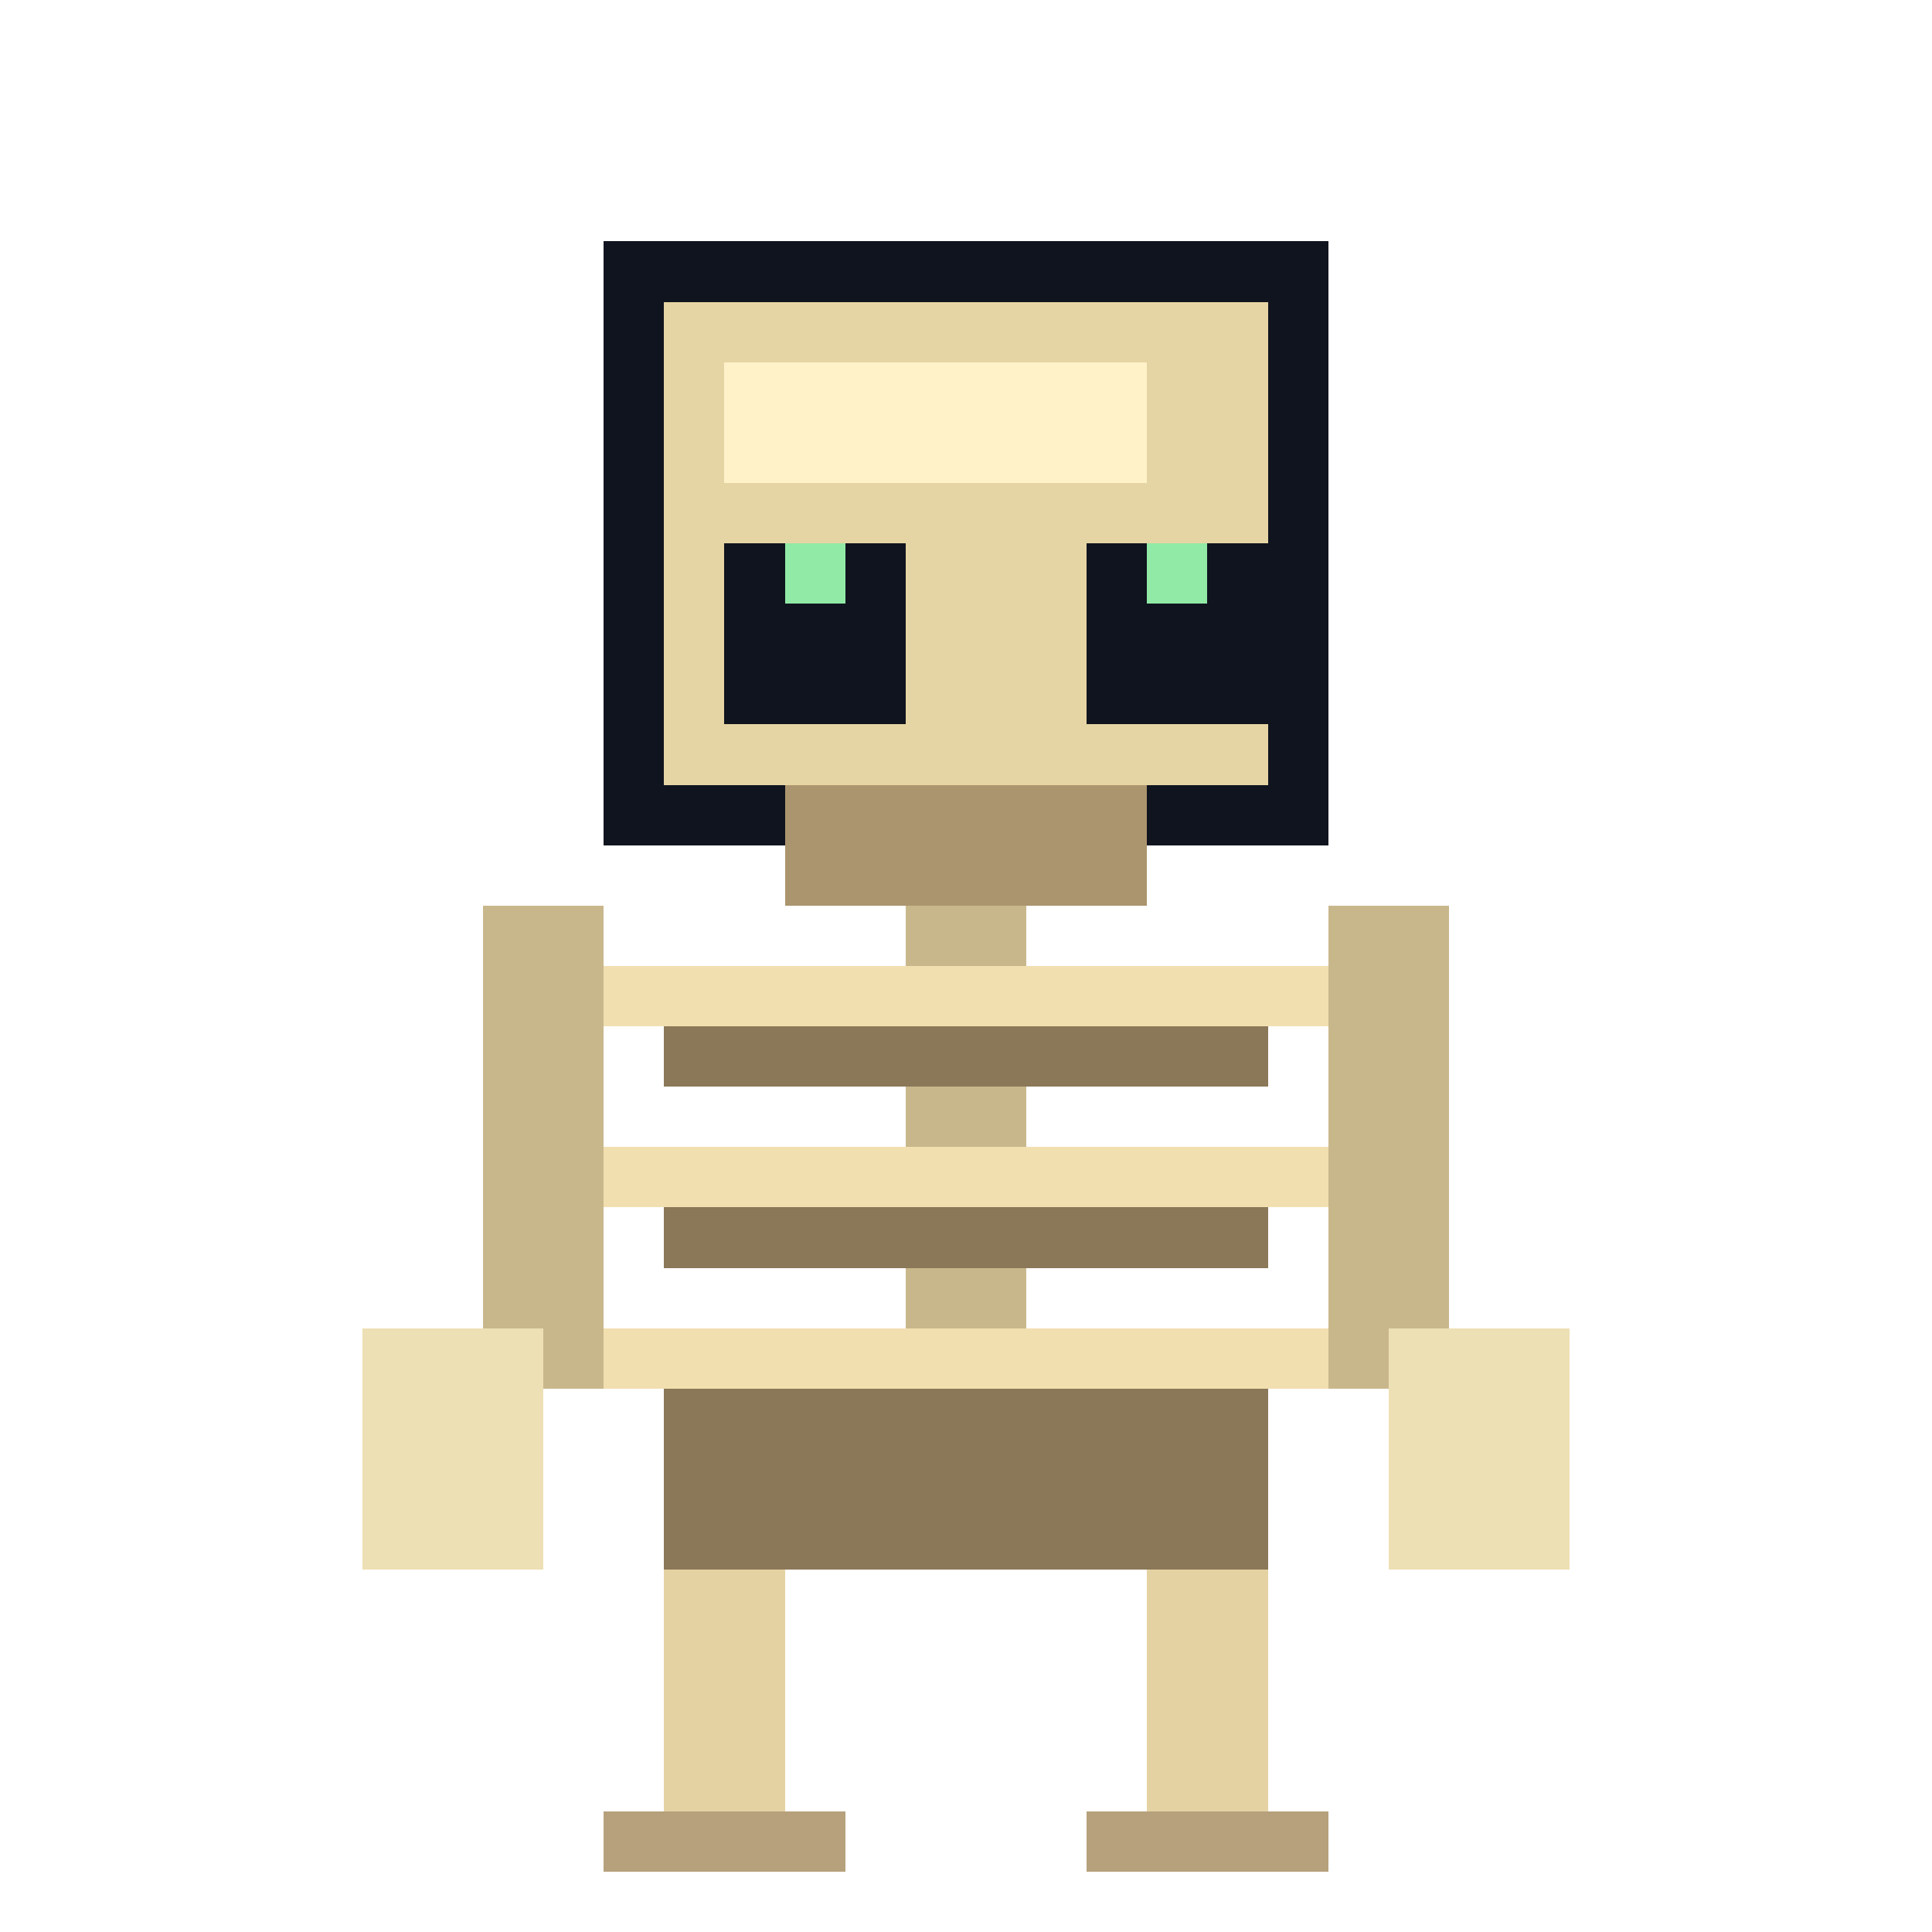
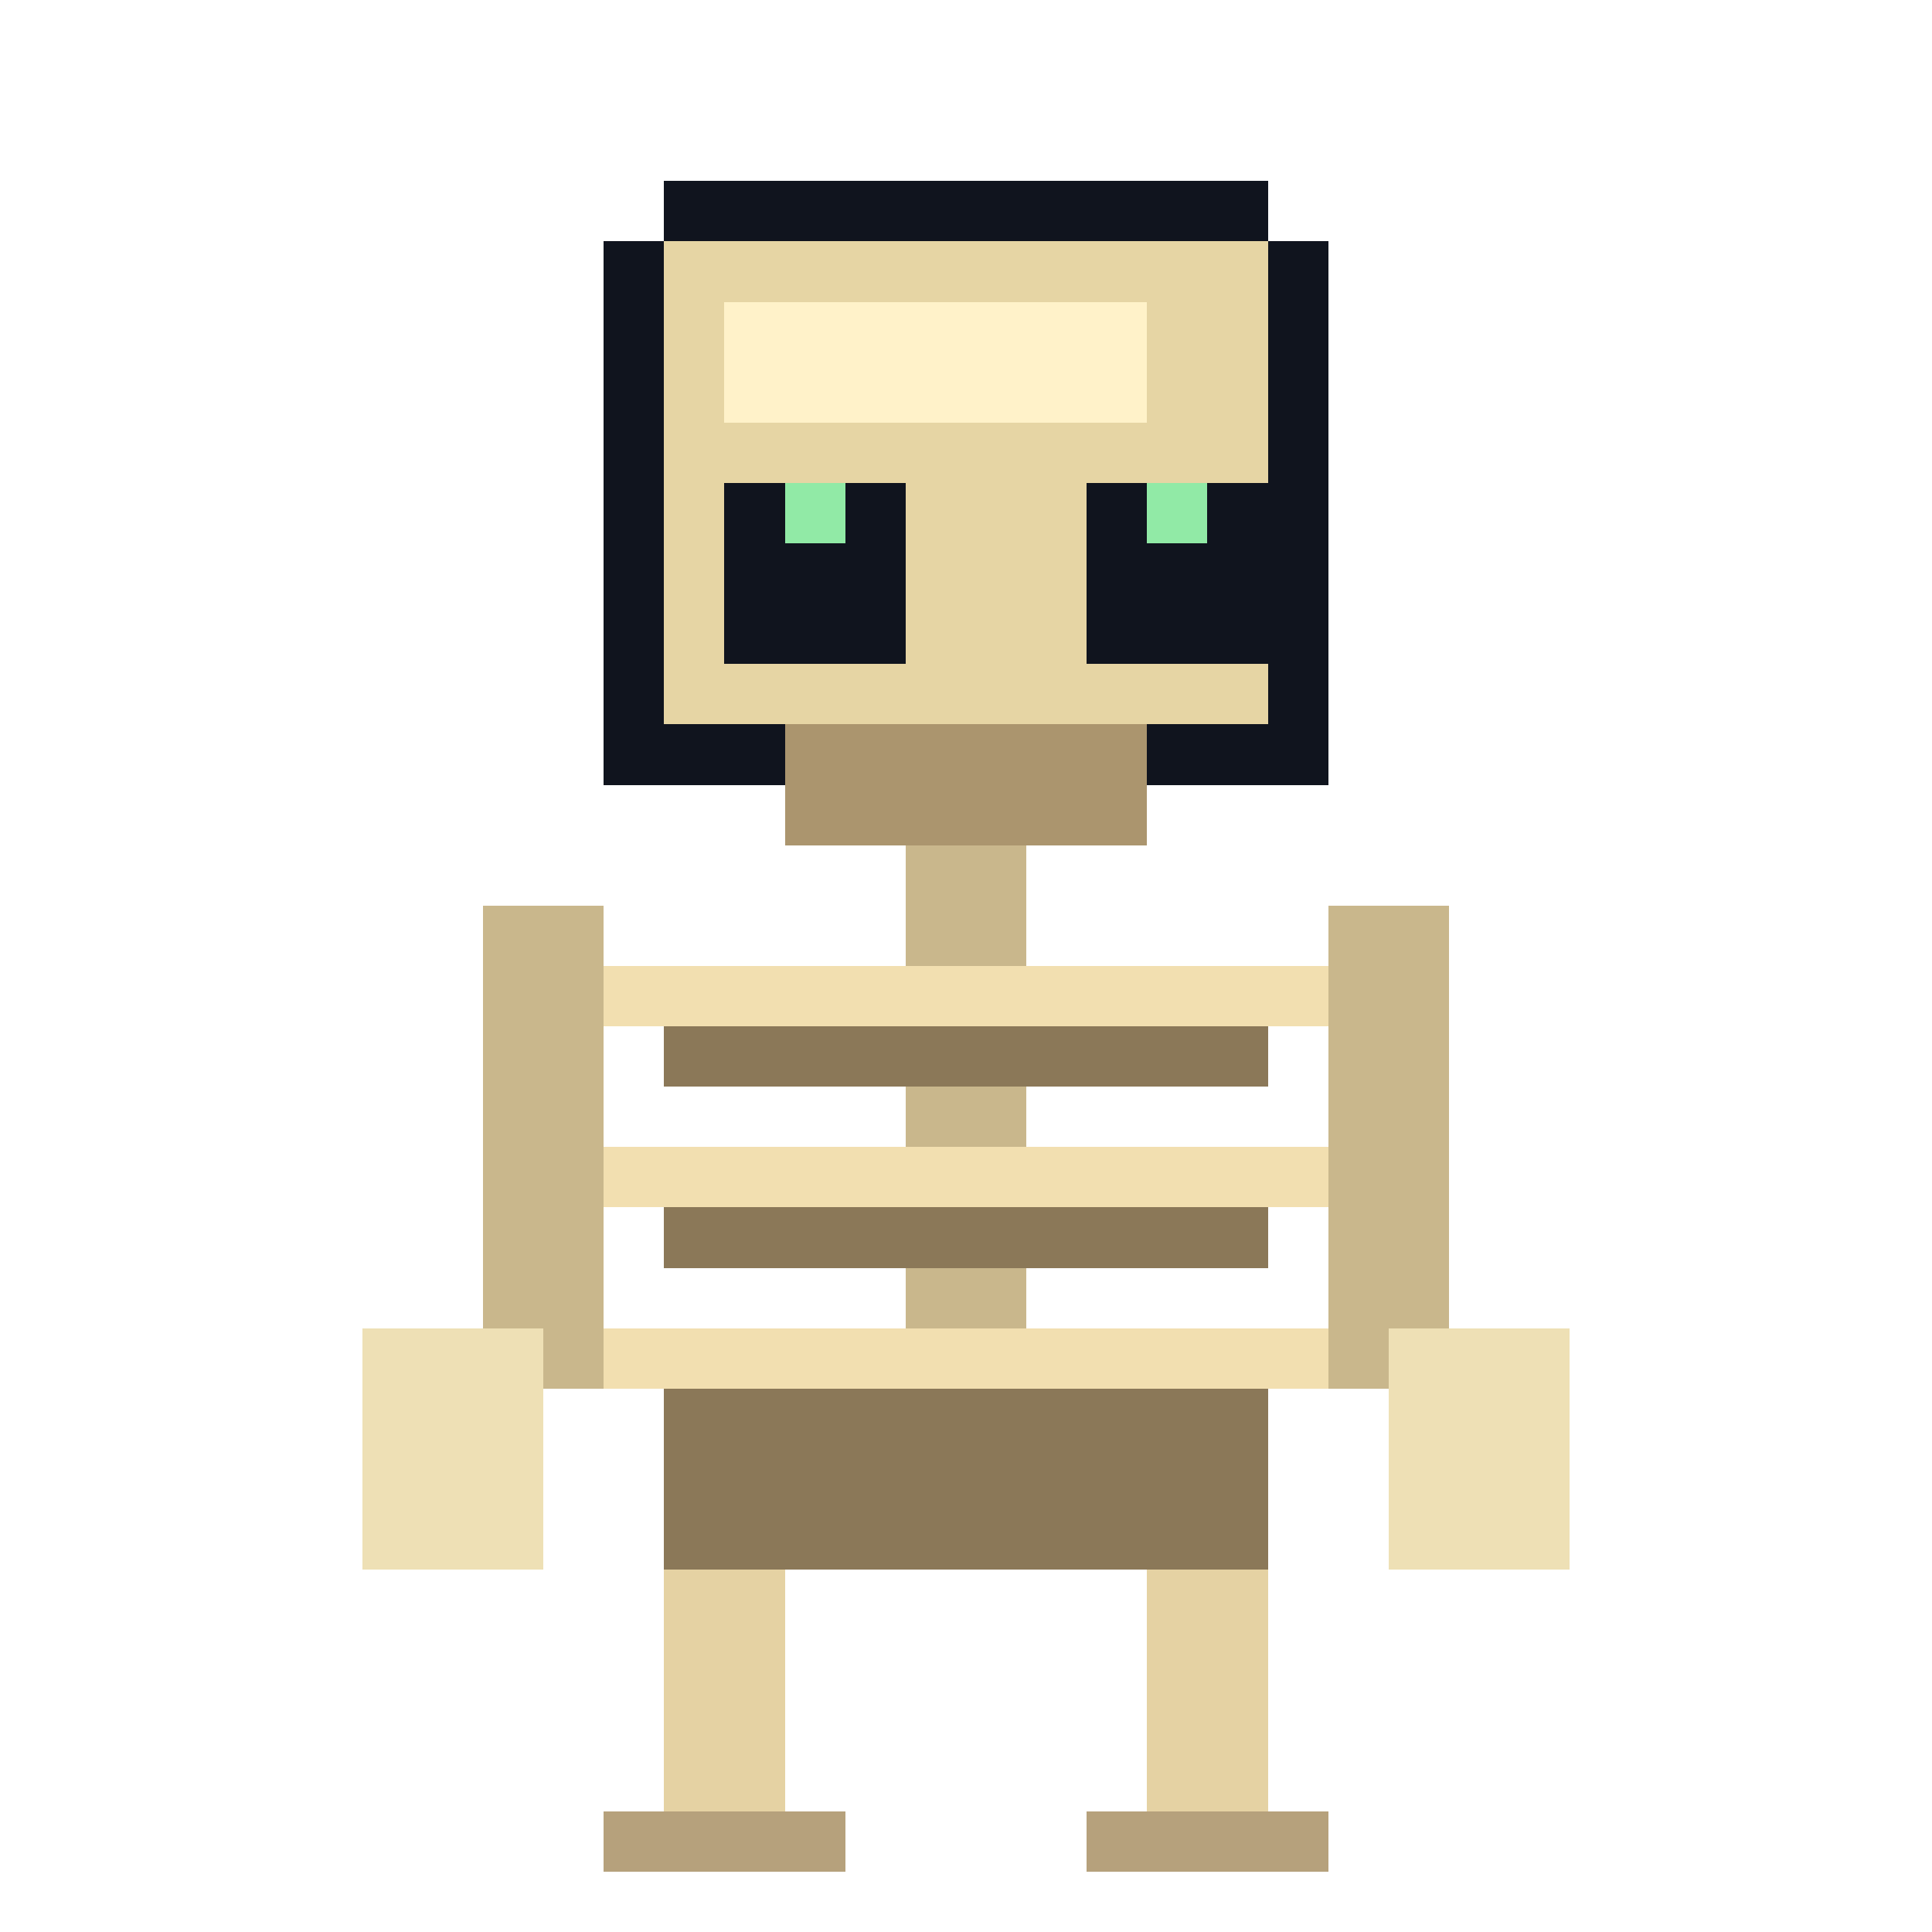
<svg xmlns="http://www.w3.org/2000/svg" width="32" height="32" viewBox="0 0 32 32" shape-rendering="crispEdges">
-   <rect x="10" y="4" width="12" height="1" fill="#10141e" />
+   <rect x="11" y="3" width="10" height="1" fill="#10141e" />
+   <rect x="10" y="4" width="1" height="1" fill="#10141e" />
+   <rect x="11" y="4" width="10" height="1" fill="#e6d5a4" />
+   <rect x="21" y="4" width="1" height="1" fill="#10141e" />
  <rect x="10" y="5" width="1" height="1" fill="#10141e" />
-   <rect x="11" y="5" width="10" height="1" fill="#e6d5a4" />
+   <rect x="11" y="5" width="1" height="1" fill="#e6d5a4" />
+   <rect x="12" y="5" width="7" height="1" fill="#fff2c9" />
+   <rect x="19" y="5" width="2" height="1" fill="#e6d5a4" />
  <rect x="21" y="5" width="1" height="1" fill="#10141e" />
  <rect x="10" y="6" width="1" height="1" fill="#10141e" />
  <rect x="11" y="6" width="1" height="1" fill="#e6d5a4" />
  <rect x="12" y="6" width="7" height="1" fill="#fff2c9" />
  <rect x="19" y="6" width="2" height="1" fill="#e6d5a4" />
  <rect x="21" y="6" width="1" height="1" fill="#10141e" />
  <rect x="10" y="7" width="1" height="1" fill="#10141e" />
-   <rect x="11" y="7" width="1" height="1" fill="#e6d5a4" />
-   <rect x="12" y="7" width="7" height="1" fill="#fff2c9" />
-   <rect x="19" y="7" width="2" height="1" fill="#e6d5a4" />
+   <rect x="11" y="7" width="10" height="1" fill="#e6d5a4" />
  <rect x="21" y="7" width="1" height="1" fill="#10141e" />
  <rect x="10" y="8" width="1" height="1" fill="#10141e" />
-   <rect x="11" y="8" width="10" height="1" fill="#e6d5a4" />
-   <rect x="21" y="8" width="1" height="1" fill="#10141e" />
+   <rect x="11" y="8" width="1" height="1" fill="#e6d5a4" />
+   <rect x="12" y="8" width="1" height="1" fill="#10141e" />
+   <rect x="13" y="8" width="1" height="1" fill="#91eaa6" />
+   <rect x="14" y="8" width="1" height="1" fill="#10141e" />
+   <rect x="15" y="8" width="3" height="1" fill="#e6d5a4" />
+   <rect x="18" y="8" width="1" height="1" fill="#10141e" />
+   <rect x="19" y="8" width="1" height="1" fill="#91eaa6" />
+   <rect x="20" y="8" width="2" height="1" fill="#10141e" />
  <rect x="10" y="9" width="1" height="1" fill="#10141e" />
  <rect x="11" y="9" width="1" height="1" fill="#e6d5a4" />
-   <rect x="12" y="9" width="1" height="1" fill="#10141e" />
-   <rect x="13" y="9" width="1" height="1" fill="#91eaa6" />
-   <rect x="14" y="9" width="1" height="1" fill="#10141e" />
+   <rect x="12" y="9" width="3" height="1" fill="#10141e" />
  <rect x="15" y="9" width="3" height="1" fill="#e6d5a4" />
-   <rect x="18" y="9" width="1" height="1" fill="#10141e" />
-   <rect x="19" y="9" width="1" height="1" fill="#91eaa6" />
-   <rect x="20" y="9" width="2" height="1" fill="#10141e" />
+   <rect x="18" y="9" width="4" height="1" fill="#10141e" />
  <rect x="10" y="10" width="1" height="1" fill="#10141e" />
  <rect x="11" y="10" width="1" height="1" fill="#e6d5a4" />
  <rect x="12" y="10" width="3" height="1" fill="#10141e" />
  <rect x="15" y="10" width="3" height="1" fill="#e6d5a4" />
  <rect x="18" y="10" width="4" height="1" fill="#10141e" />
  <rect x="10" y="11" width="1" height="1" fill="#10141e" />
-   <rect x="11" y="11" width="1" height="1" fill="#e6d5a4" />
-   <rect x="12" y="11" width="3" height="1" fill="#10141e" />
-   <rect x="15" y="11" width="3" height="1" fill="#e6d5a4" />
-   <rect x="18" y="11" width="4" height="1" fill="#10141e" />
-   <rect x="10" y="12" width="1" height="1" fill="#10141e" />
-   <rect x="11" y="12" width="10" height="1" fill="#e6d5a4" />
-   <rect x="21" y="12" width="1" height="1" fill="#10141e" />
-   <rect x="10" y="13" width="3" height="1" fill="#10141e" />
+   <rect x="11" y="11" width="10" height="1" fill="#e6d5a4" />
+   <rect x="21" y="11" width="1" height="1" fill="#10141e" />
+   <rect x="10" y="12" width="3" height="1" fill="#10141e" />
+   <rect x="13" y="12" width="6" height="1" fill="#ab956e" />
+   <rect x="19" y="12" width="3" height="1" fill="#10141e" />
  <rect x="13" y="13" width="6" height="1" fill="#ab956e" />
-   <rect x="19" y="13" width="3" height="1" fill="#10141e" />
-   <rect x="13" y="14" width="6" height="1" fill="#ab956e" />
+   <rect x="15" y="14" width="2" height="1" fill="#c9b78c" />
  <rect x="8" y="15" width="2" height="1" fill="#c9b78c" />
  <rect x="15" y="15" width="2" height="1" fill="#c9b78c" />
  <rect x="22" y="15" width="2" height="1" fill="#c9b78c" />
  <rect x="8" y="16" width="2" height="1" fill="#c9b78c" />
  <rect x="10" y="16" width="12" height="1" fill="#f2dfb0" />
  <rect x="22" y="16" width="2" height="1" fill="#c9b78c" />
  <rect x="8" y="17" width="2" height="1" fill="#c9b78c" />
  <rect x="11" y="17" width="10" height="1" fill="#8b7858" />
  <rect x="22" y="17" width="2" height="1" fill="#c9b78c" />
  <rect x="8" y="18" width="2" height="1" fill="#c9b78c" />
  <rect x="15" y="18" width="2" height="1" fill="#c9b78c" />
  <rect x="22" y="18" width="2" height="1" fill="#c9b78c" />
  <rect x="8" y="19" width="2" height="1" fill="#c9b78c" />
  <rect x="10" y="19" width="12" height="1" fill="#f2dfb0" />
  <rect x="22" y="19" width="2" height="1" fill="#c9b78c" />
  <rect x="8" y="20" width="2" height="1" fill="#c9b78c" />
  <rect x="11" y="20" width="10" height="1" fill="#8b7858" />
  <rect x="22" y="20" width="2" height="1" fill="#c9b78c" />
  <rect x="8" y="21" width="2" height="1" fill="#c9b78c" />
  <rect x="15" y="21" width="2" height="1" fill="#c9b78c" />
  <rect x="22" y="21" width="2" height="1" fill="#c9b78c" />
  <rect x="6" y="22" width="3" height="1" fill="#eee0b5" />
  <rect x="9" y="22" width="1" height="1" fill="#c9b78c" />
  <rect x="10" y="22" width="12" height="1" fill="#f2dfb0" />
  <rect x="22" y="22" width="1" height="1" fill="#c9b78c" />
  <rect x="23" y="22" width="3" height="1" fill="#eee0b5" />
  <rect x="6" y="23" width="3" height="1" fill="#eee0b5" />
  <rect x="11" y="23" width="10" height="1" fill="#8b7858" />
  <rect x="23" y="23" width="3" height="1" fill="#eee0b5" />
  <rect x="6" y="24" width="3" height="1" fill="#eee0b5" />
  <rect x="11" y="24" width="10" height="1" fill="#8b7858" />
  <rect x="23" y="24" width="3" height="1" fill="#eee0b5" />
  <rect x="6" y="25" width="3" height="1" fill="#eee0b5" />
  <rect x="11" y="25" width="10" height="1" fill="#8b7858" />
  <rect x="23" y="25" width="3" height="1" fill="#eee0b5" />
  <rect x="11" y="26" width="2" height="1" fill="#e5d2a3" />
  <rect x="19" y="26" width="2" height="1" fill="#e5d2a3" />
  <rect x="11" y="27" width="2" height="1" fill="#e5d2a3" />
  <rect x="19" y="27" width="2" height="1" fill="#e5d2a3" />
  <rect x="11" y="28" width="2" height="1" fill="#e5d2a3" />
  <rect x="19" y="28" width="2" height="1" fill="#e5d2a3" />
  <rect x="11" y="29" width="2" height="1" fill="#e5d2a3" />
  <rect x="19" y="29" width="2" height="1" fill="#e5d2a3" />
  <rect x="10" y="30" width="4" height="1" fill="#b6a17c" />
  <rect x="18" y="30" width="4" height="1" fill="#b6a17c" />
</svg>
